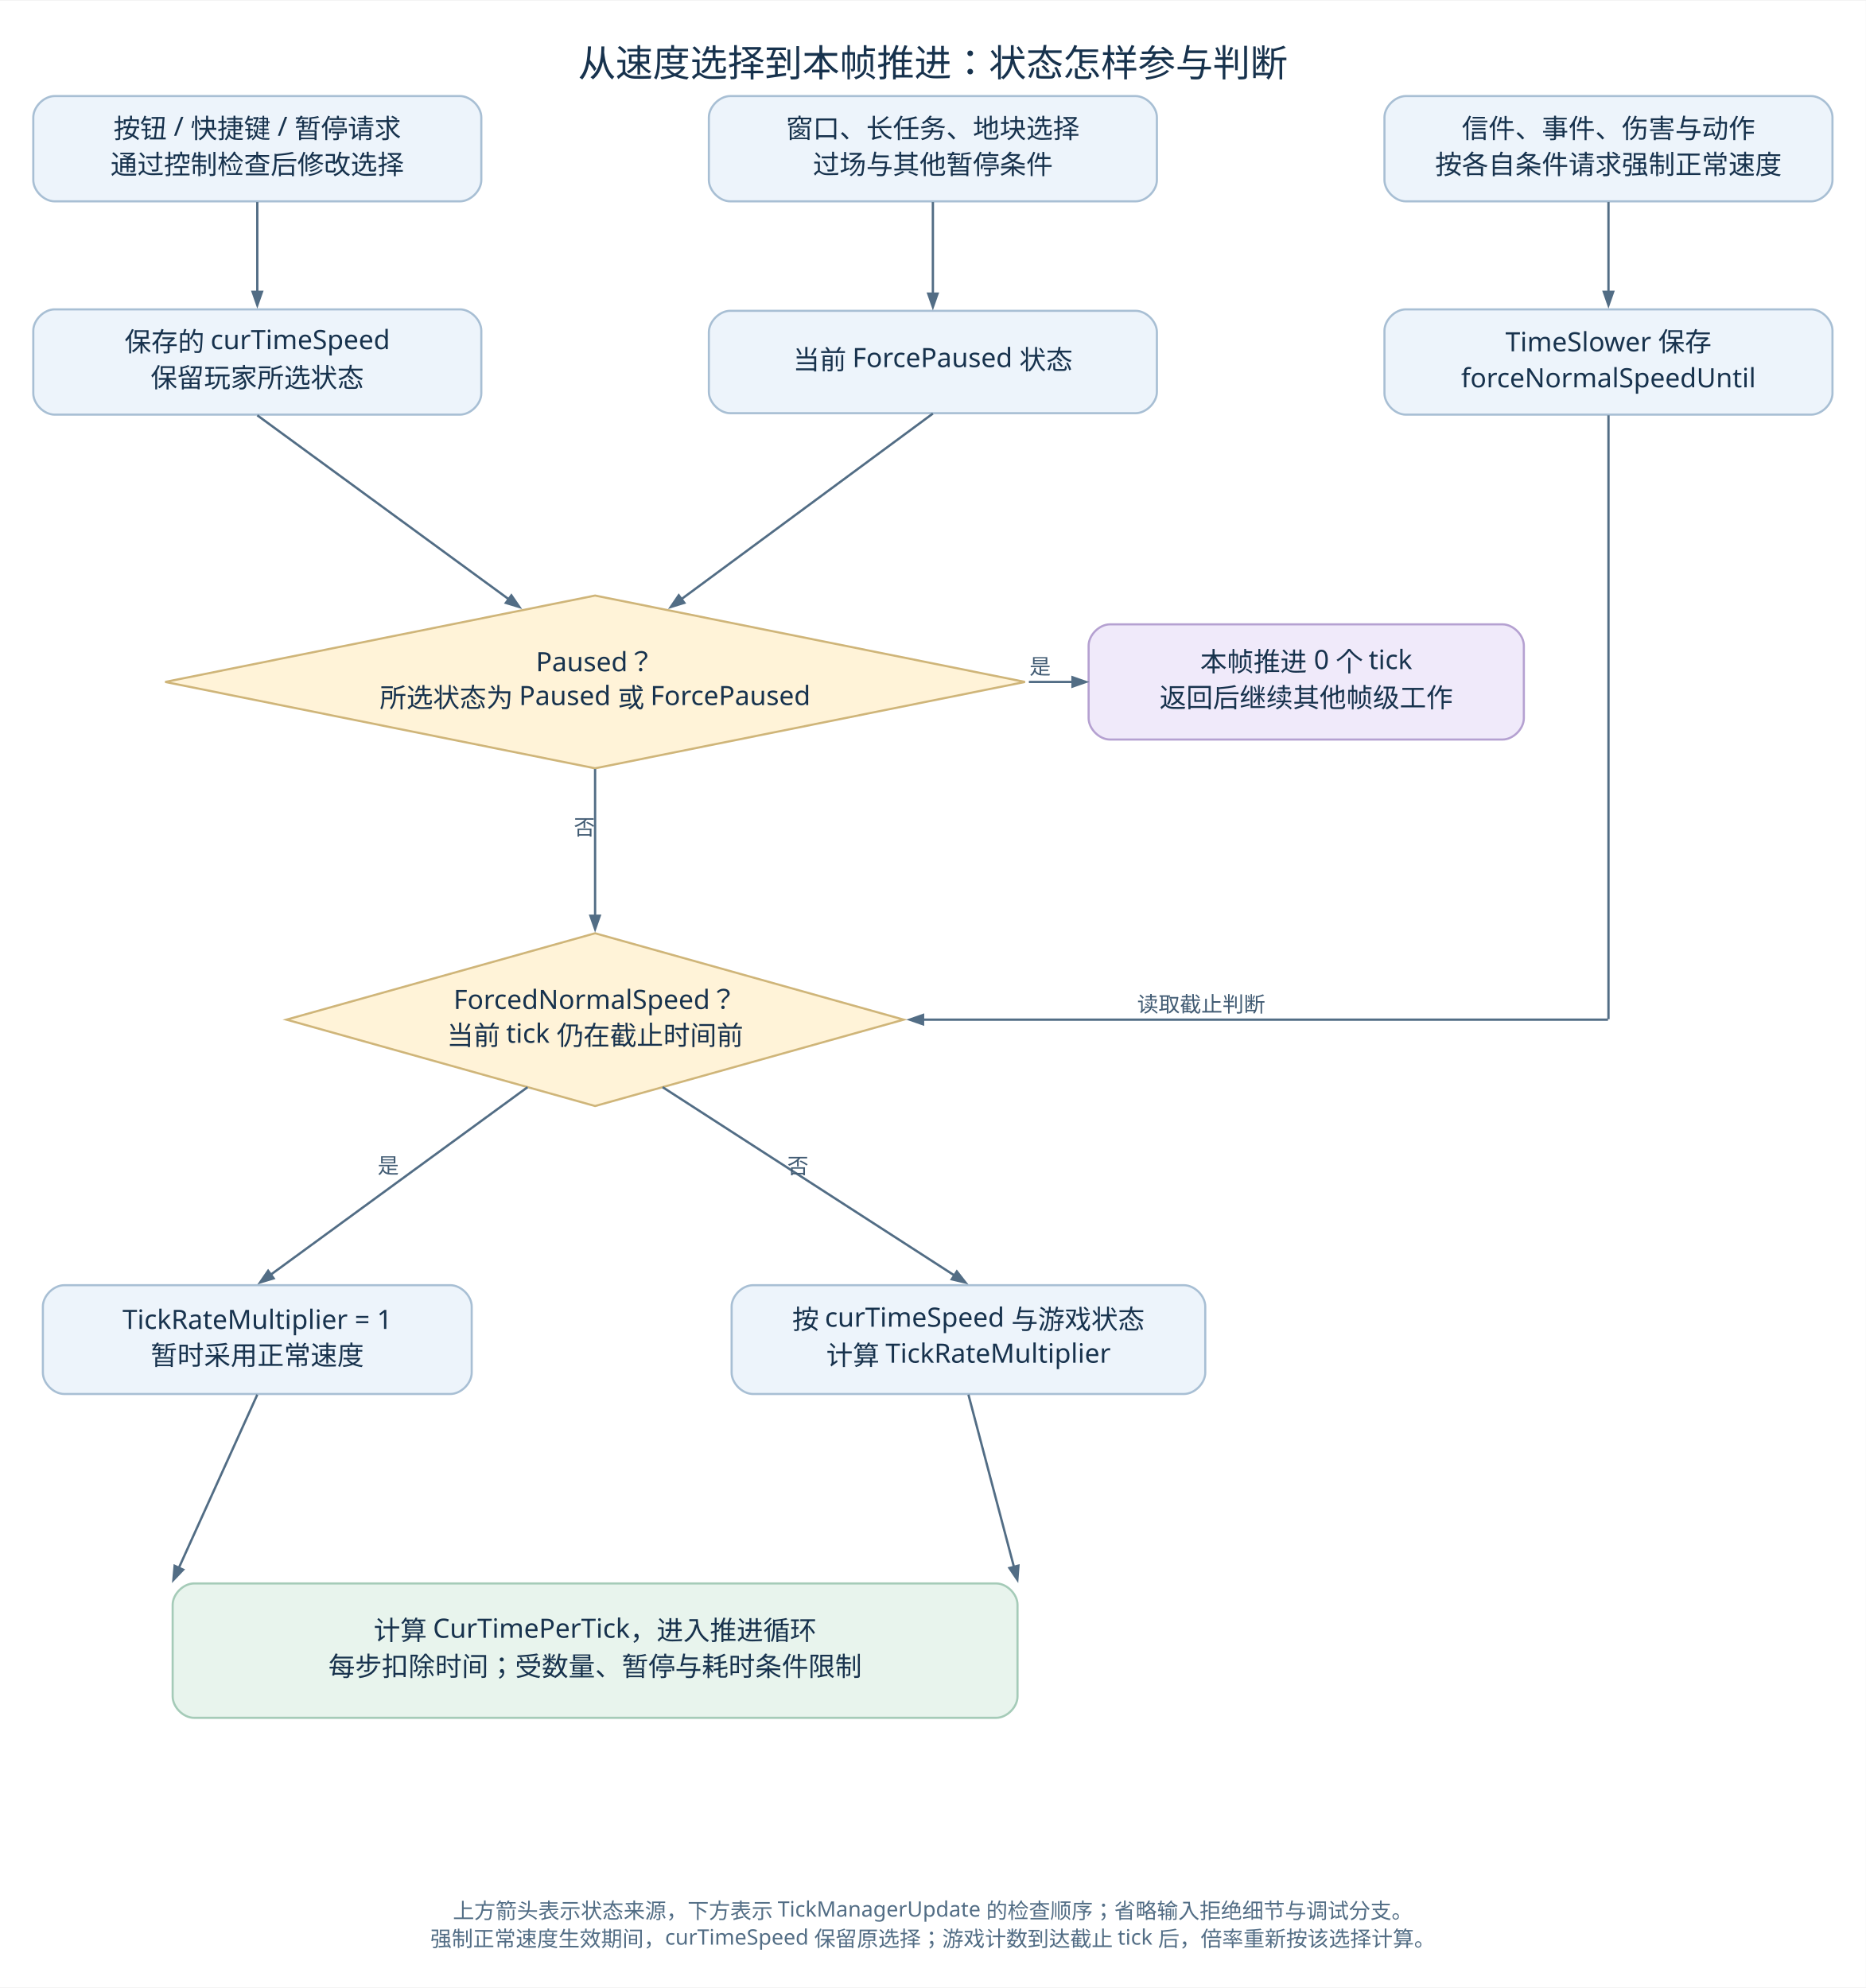
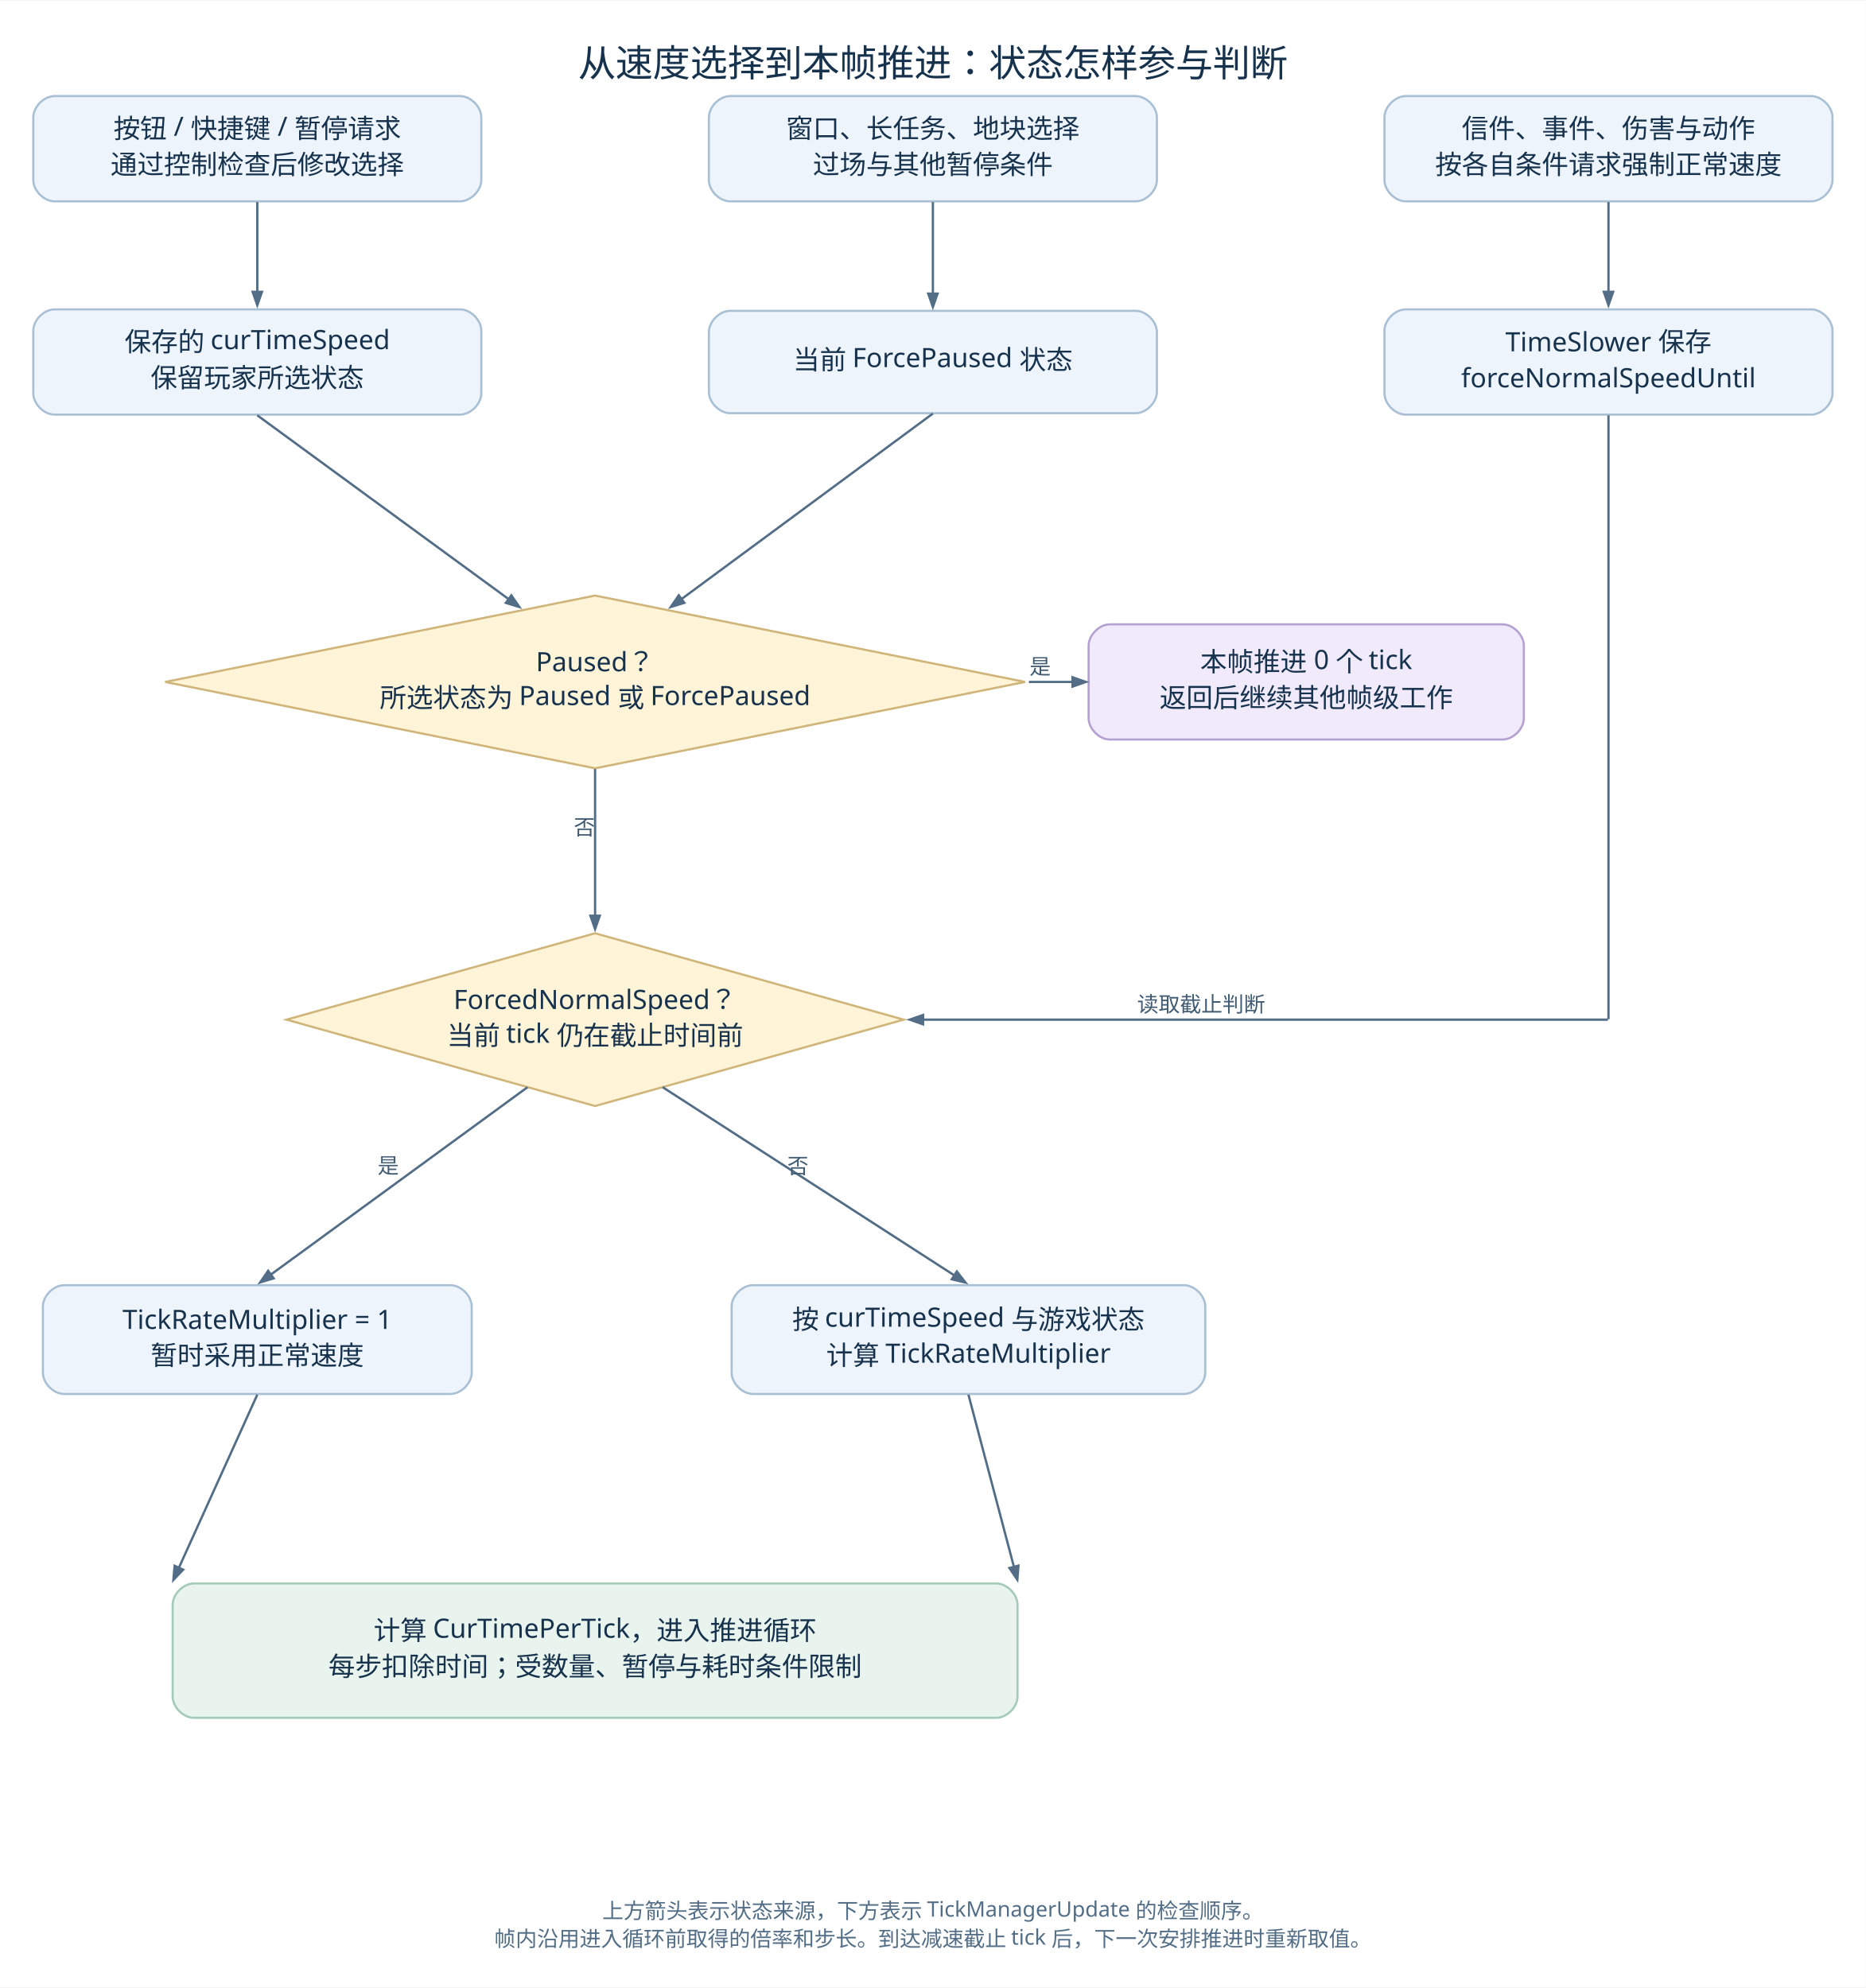
<svg xmlns="http://www.w3.org/2000/svg" width="1049pt" height="1118pt" viewBox="0.00 0.00 1049.44 1117.80">
  <g id="graph0" class="graph" transform="scale(1 1) rotate(0) translate(18.72 1099.08)">
    <polygon fill="white" stroke="none" points="-18.72,18.72 -18.72,-1099.08 1030.72,-1099.08 1030.72,18.72 -18.72,18.72" />
    <text text-anchor="middle" x="506" y="-1056.41" font-family="Microsoft YaHei" font-size="21.00" fill="#17324d">从速度选择到本帧推进：状态怎样参与判断</text>
    <g id="node1" class="node">
      <path fill="#edf4fb" stroke="#a8bfd4" stroke-width="1.2" d="M240,-1045.36C240,-1045.36 12,-1045.36 12,-1045.36 6,-1045.36 0,-1039.36 0,-1033.36 0,-1033.36 0,-998.14 0,-998.14 0,-992.14 6,-986.14 12,-986.14 12,-986.14 240,-986.14 240,-986.14 246,-986.14 252,-992.14 252,-998.14 252,-998.14 252,-1033.36 252,-1033.36 252,-1039.36 246,-1045.36 240,-1045.36" />
      <text text-anchor="middle" x="126" y="-1021.75" font-family="Microsoft YaHei" font-size="15.00" fill="#17324d">按钮 / 快捷键 / 暂停请求</text>
      <text text-anchor="middle" x="126" y="-1001.5" font-family="Microsoft YaHei" font-size="15.00" fill="#17324d">通过控制检查后修改选择</text>
    </g>
    <g id="node4" class="node">
      <path fill="#edf4fb" stroke="#a8bfd4" stroke-width="1.2" d="M240,-925.36C240,-925.36 12,-925.36 12,-925.36 6,-925.36 0,-919.36 0,-913.36 0,-913.36 0,-878.14 0,-878.14 0,-872.14 6,-866.14 12,-866.14 12,-866.14 240,-866.14 240,-866.14 246,-866.14 252,-872.14 252,-878.14 252,-878.14 252,-913.36 252,-913.36 252,-919.36 246,-925.36 240,-925.36" />
      <text text-anchor="middle" x="126" y="-901.75" font-family="Microsoft YaHei" font-size="15.00" fill="#17324d">保存的 curTimeSpeed</text>
      <text text-anchor="middle" x="126" y="-881.5" font-family="Microsoft YaHei" font-size="15.00" fill="#17324d">保留玩家所选状态</text>
    </g>
    <g id="edge1" class="edge">
      <path fill="none" stroke="#526d85" stroke-width="1.3" d="M126,-985.75C126,-985.75 126,-952 126,-935.13" />
      <polygon fill="#526d85" stroke="#526d85" stroke-width="1.3" points="128.63,-935.22 126,-927.72 123.38,-935.22 128.63,-935.22" />
    </g>
    <g id="node2" class="node">
      <path fill="#edf4fb" stroke="#a8bfd4" stroke-width="1.2" d="M620,-1045.36C620,-1045.36 392,-1045.36 392,-1045.36 386,-1045.36 380,-1039.36 380,-1033.36 380,-1033.36 380,-998.14 380,-998.14 380,-992.14 386,-986.14 392,-986.14 392,-986.14 620,-986.14 620,-986.14 626,-986.14 632,-992.14 632,-998.14 632,-998.14 632,-1033.36 632,-1033.36 632,-1039.36 626,-1045.36 620,-1045.36" />
      <text text-anchor="middle" x="506" y="-1021.75" font-family="Microsoft YaHei" font-size="15.00" fill="#17324d">窗口、长任务、地块选择</text>
      <text text-anchor="middle" x="506" y="-1001.5" font-family="Microsoft YaHei" font-size="15.00" fill="#17324d">过场与其他暂停条件</text>
    </g>
    <g id="node5" class="node">
      <path fill="#edf4fb" stroke="#a8bfd4" stroke-width="1.2" d="M620,-924.55C620,-924.55 392,-924.55 392,-924.55 386,-924.55 380,-918.55 380,-912.55 380,-912.55 380,-878.95 380,-878.95 380,-872.95 386,-866.95 392,-866.95 392,-866.95 620,-866.95 620,-866.95 626,-866.95 632,-872.95 632,-878.95 632,-878.95 632,-912.55 632,-912.55 632,-918.55 626,-924.55 620,-924.55" />
      <text text-anchor="middle" x="506" y="-891.63" font-family="Microsoft YaHei" font-size="15.00" fill="#17324d">当前 ForcePaused 状态</text>
    </g>
    <g id="edge2" class="edge">
      <path fill="none" stroke="#526d85" stroke-width="1.3" d="M506,-985.75C506,-985.75 506,-951.08 506,-934.01" />
      <polygon fill="#526d85" stroke="#526d85" stroke-width="1.3" points="508.63,-934.22 506,-926.72 503.38,-934.22 508.63,-934.22" />
    </g>
    <g id="node3" class="node">
      <path fill="#edf4fb" stroke="#a8bfd4" stroke-width="1.2" d="M1000,-1045.36C1000,-1045.36 772,-1045.36 772,-1045.36 766,-1045.36 760,-1039.36 760,-1033.36 760,-1033.36 760,-998.14 760,-998.14 760,-992.14 766,-986.14 772,-986.14 772,-986.14 1000,-986.14 1000,-986.14 1006,-986.14 1012,-992.14 1012,-998.14 1012,-998.14 1012,-1033.36 1012,-1033.36 1012,-1039.36 1006,-1045.36 1000,-1045.36" />
      <text text-anchor="middle" x="886" y="-1021.75" font-family="Microsoft YaHei" font-size="15.00" fill="#17324d">信件、事件、伤害与动作</text>
      <text text-anchor="middle" x="886" y="-1001.5" font-family="Microsoft YaHei" font-size="15.00" fill="#17324d">按各自条件请求强制正常速度</text>
    </g>
    <g id="node6" class="node">
      <path fill="#edf4fb" stroke="#a8bfd4" stroke-width="1.2" d="M1000,-925.36C1000,-925.36 772,-925.36 772,-925.36 766,-925.36 760,-919.36 760,-913.36 760,-913.36 760,-878.14 760,-878.14 760,-872.14 766,-866.14 772,-866.14 772,-866.14 1000,-866.14 1000,-866.14 1006,-866.14 1012,-872.14 1012,-878.14 1012,-878.14 1012,-913.36 1012,-913.36 1012,-919.36 1006,-925.36 1000,-925.36" />
      <text text-anchor="middle" x="886" y="-901.75" font-family="Microsoft YaHei" font-size="15.00" fill="#17324d">TimeSlower 保存</text>
      <text text-anchor="middle" x="886" y="-881.5" font-family="Microsoft YaHei" font-size="15.00" fill="#17324d">forceNormalSpeedUntil</text>
    </g>
    <g id="edge3" class="edge">
      <path fill="none" stroke="#526d85" stroke-width="1.3" d="M886,-985.75C886,-985.75 886,-952 886,-935.13" />
      <polygon fill="#526d85" stroke="#526d85" stroke-width="1.3" points="888.63,-935.22 886,-927.72 883.38,-935.22 888.63,-935.22" />
    </g>
    <g id="node7" class="node">
      <polygon fill="#fff3d8" stroke="#cfb579" stroke-width="1.2" points="316,-764.35 74.19,-715.75 316,-667.15 557.81,-715.75 316,-764.35" />
      <text text-anchor="middle" x="316" y="-721.75" font-family="Microsoft YaHei" font-size="15.00" fill="#17324d">Paused？</text>
      <text text-anchor="middle" x="316" y="-701.5" font-family="Microsoft YaHei" font-size="15.00" fill="#17324d">所选状态为 Paused 或 ForcePaused</text>
    </g>
    <g id="edge4" class="edge">
      <path fill="none" stroke="#526d85" stroke-width="1.3" d="M126,-865.75C126,-865.75 237.04,-784.52 267.41,-762.31" />
      <polygon fill="#526d85" stroke="#526d85" stroke-width="1.3" points="268.91,-764.46 273.41,-757.91 265.81,-760.22 268.91,-764.46" />
    </g>
    <g id="edge5" class="edge">
      <path fill="none" stroke="#526d85" stroke-width="1.3" d="M506,-866.75C506,-866.75 394.96,-784.77 364.59,-762.36" />
      <polygon fill="#526d85" stroke="#526d85" stroke-width="1.3" points="366.18,-760.26 358.58,-757.92 363.06,-764.49 366.18,-760.26" />
    </g>
    <g id="edge8" class="edge">
      <path fill="none" stroke="#526d85" stroke-width="1.3" d="M886,-865.75C886,-865.75 886,-536.29 886,-526" />
    </g>
    <g id="node8" class="node">
      <path fill="#f0eafa" stroke="#b5a1d1" stroke-width="1.2" d="M826.4,-748.15C826.4,-748.15 605.6,-748.15 605.6,-748.15 599.6,-748.15 593.6,-742.15 593.6,-736.15 593.6,-736.15 593.6,-695.35 593.6,-695.35 593.6,-689.35 599.6,-683.35 605.6,-683.35 605.6,-683.35 826.4,-683.35 826.4,-683.35 832.4,-683.35 838.4,-689.35 838.4,-695.35 838.4,-695.35 838.4,-736.15 838.4,-736.15 838.4,-742.15 832.4,-748.15 826.4,-748.15" />
      <text text-anchor="middle" x="716" y="-721.75" font-family="Microsoft YaHei" font-size="15.00" fill="#17324d">本帧推进 0 个 tick</text>
      <text text-anchor="middle" x="716" y="-701.5" font-family="Microsoft YaHei" font-size="15.00" fill="#17324d">返回后继续其他帧级工作</text>
    </g>
    <g id="edge6" class="edge">
      <path fill="none" stroke="#526d85" stroke-width="1.3" d="M560,-715.75C560,-715.75 574.64,-715.75 584.71,-715.75" />
      <polygon fill="#526d85" stroke="#526d85" stroke-width="1.3" points="584.53,-718.38 592.03,-715.75 584.53,-713.13 584.53,-718.38" />
      <text text-anchor="middle" x="566.35" y="-720.1" font-family="Microsoft YaHei" font-size="12.00" fill="#415b73">是</text>
    </g>
    <g id="node9" class="node">
      <polygon fill="#fff3d8" stroke="#cfb579" stroke-width="1.2" points="316,-574.35 142.41,-525.75 316,-477.15 489.59,-525.75 316,-574.35" />
      <text text-anchor="middle" x="316" y="-531.75" font-family="Microsoft YaHei" font-size="15.00" fill="#17324d">ForcedNormalSpeed？</text>
      <text text-anchor="middle" x="316" y="-511.5" font-family="Microsoft YaHei" font-size="15.00" fill="#17324d">当前 tick 仍在截止时间前</text>
    </g>
    <g id="edge7" class="edge">
      <path fill="none" stroke="#526d85" stroke-width="1.3" d="M316,-666.75C316,-666.75 316,-607.18 316,-583.91" />
      <polygon fill="#526d85" stroke="#526d85" stroke-width="1.3" points="318.63,-584.22 316,-576.72 313.38,-584.22 318.63,-584.22" />
      <text text-anchor="middle" x="310" y="-629.68" font-family="Microsoft YaHei" font-size="12.00" fill="#415b73">否</text>
    </g>
    <g id="node10" class="node">
      <path fill="#edf4fb" stroke="#a8bfd4" stroke-width="1.2" d="M234.6,-376.35C234.6,-376.35 17.4,-376.35 17.4,-376.35 11.4,-376.35 5.4,-370.35 5.4,-364.35 5.4,-364.35 5.4,-327.15 5.4,-327.15 5.4,-321.15 11.4,-315.15 17.4,-315.15 17.4,-315.15 234.6,-315.15 234.6,-315.15 240.6,-315.15 246.6,-321.15 246.6,-327.15 246.6,-327.15 246.6,-364.35 246.6,-364.35 246.6,-370.35 240.6,-376.35 234.6,-376.35" />
      <text text-anchor="middle" x="126" y="-351.75" font-family="Microsoft YaHei" font-size="15.00" fill="#17324d">TickRateMultiplier = 1</text>
      <text text-anchor="middle" x="126" y="-331.5" font-family="Microsoft YaHei" font-size="15.00" fill="#17324d">暂时采用正常速度</text>
    </g>
    <g id="edge10" class="edge">
      <path fill="none" stroke="#526d85" stroke-width="1.3" d="M278,-487.75C278,-487.75 163.69,-404.28 133.33,-382.1" />
      <polygon fill="#526d85" stroke="#526d85" stroke-width="1.3" points="135.19,-380.21 127.59,-377.91 132.1,-384.45 135.19,-380.21" />
      <text text-anchor="middle" x="199.67" y="-439.28" font-family="Microsoft YaHei" font-size="12.00" fill="#415b73">是</text>
    </g>
    <g id="node11" class="node">
      <path fill="#edf4fb" stroke="#a8bfd4" stroke-width="1.2" d="M647.2,-376.35C647.2,-376.35 404.8,-376.35 404.8,-376.35 398.8,-376.35 392.8,-370.35 392.8,-364.35 392.8,-364.35 392.8,-327.15 392.8,-327.15 392.8,-321.15 398.8,-315.15 404.8,-315.15 404.8,-315.15 647.2,-315.15 647.2,-315.15 653.2,-315.15 659.2,-321.15 659.2,-327.15 659.2,-327.15 659.2,-364.35 659.2,-364.35 659.2,-370.35 653.2,-376.35 647.2,-376.35" />
      <text text-anchor="middle" x="526" y="-351.75" font-family="Microsoft YaHei" font-size="15.00" fill="#17324d">按 curTimeSpeed 与游戏状态</text>
      <text text-anchor="middle" x="526" y="-331.5" font-family="Microsoft YaHei" font-size="15.00" fill="#17324d">计算 TickRateMultiplier</text>
    </g>
    <g id="edge11" class="edge">
      <path fill="none" stroke="#526d85" stroke-width="1.3" d="M354,-487.75C354,-487.75 484.51,-403.52 518.16,-381.81" />
      <polygon fill="#526d85" stroke="#526d85" stroke-width="1.3" points="519.47,-384.09 524.35,-377.82 516.62,-379.68 519.47,-384.09" />
      <text text-anchor="middle" x="430.08" y="-439.13" font-family="Microsoft YaHei" font-size="12.00" fill="#415b73">否</text>
    </g>
    <g id="node12" class="node">
      <path fill="#e8f4ed" stroke="#a5cbb8" stroke-width="1.2" d="M541.6,-208.55C541.6,-208.55 90.4,-208.55 90.4,-208.55 84.4,-208.55 78.4,-202.55 78.4,-196.55 78.4,-196.55 78.4,-144.95 78.4,-144.95 78.4,-138.95 84.4,-132.95 90.4,-132.95 90.4,-132.95 541.6,-132.95 541.6,-132.95 547.6,-132.95 553.6,-138.95 553.6,-144.95 553.6,-144.95 553.6,-196.55 553.6,-196.55 553.6,-202.55 547.6,-208.55 541.6,-208.55" />
      <text text-anchor="middle" x="316" y="-176.75" font-family="Microsoft YaHei" font-size="15.00" fill="#17324d">计算 CurTimePerTick，进入推进循环</text>
      <text text-anchor="middle" x="316" y="-156.5" font-family="Microsoft YaHei" font-size="15.00" fill="#17324d">每步扣除时间；受数量、暂停与耗时条件限制</text>
    </g>
    <g id="edge12" class="edge">
      <path fill="none" stroke="#526d85" stroke-width="1.3" d="M126,-314.75C126,-314.75 93.08,-242.06 81.77,-217.07" />
      <polygon fill="#526d85" stroke="#526d85" stroke-width="1.3" points="84.3,-216.29 78.81,-210.54 79.51,-218.46 84.3,-216.29" />
    </g>
    <g id="edge13" class="edge">
      <path fill="none" stroke="#526d85" stroke-width="1.3" d="M526,-314.75C526,-314.75 544.84,-243.42 551.61,-217.79" />
      <polygon fill="#526d85" stroke="#526d85" stroke-width="1.3" points="554.12,-218.57 553.5,-210.65 549.04,-217.23 554.12,-218.57" />
    </g>
    <g id="edge9" class="edge">
      <path fill="none" stroke="#526d85" stroke-width="1.3" d="M885.71,-525.75C874.85,-525.75 558.15,-525.75 500.09,-525.75" />
      <polygon fill="#526d85" stroke="#526d85" stroke-width="1.3" points="500.47,-523.13 492.97,-525.75 500.47,-528.38 500.47,-523.13" />
      <text text-anchor="middle" x="656.9" y="-530.1" font-family="Microsoft YaHei" font-size="12.00" fill="#415b73">读取截止判断</text>
    </g>
    <g id="node14" class="node">
-       <text text-anchor="middle" x="506" y="-20.1" font-family="Microsoft YaHei" font-size="12.00" fill="#526d85">上方箭头表示状态来源，下方表示 TickManagerUpdate 的检查顺序；省略输入拒绝细节与调试分支。</text>
-       <text text-anchor="middle" x="506" y="-4.35" font-family="Microsoft YaHei" font-size="12.00" fill="#526d85">强制正常速度生效期间，curTimeSpeed 保留原选择；游戏计数到达截止 tick 后，倍率重新按该选择计算。</text>
+       <text text-anchor="middle" x="506" y="-20.1" font-family="Microsoft YaHei" font-size="12.00" fill="#526d85">上方箭头表示状态来源，下方表示 TickManagerUpdate 的检查顺序。</text>
+       <text text-anchor="middle" x="506" y="-4.35" font-family="Microsoft YaHei" font-size="12.00" fill="#526d85">帧内沿用进入循环前取得的倍率和步长。到达减速截止 tick 后，下一次安排推进时重新取值。</text>
    </g>
  </g>
</svg>
